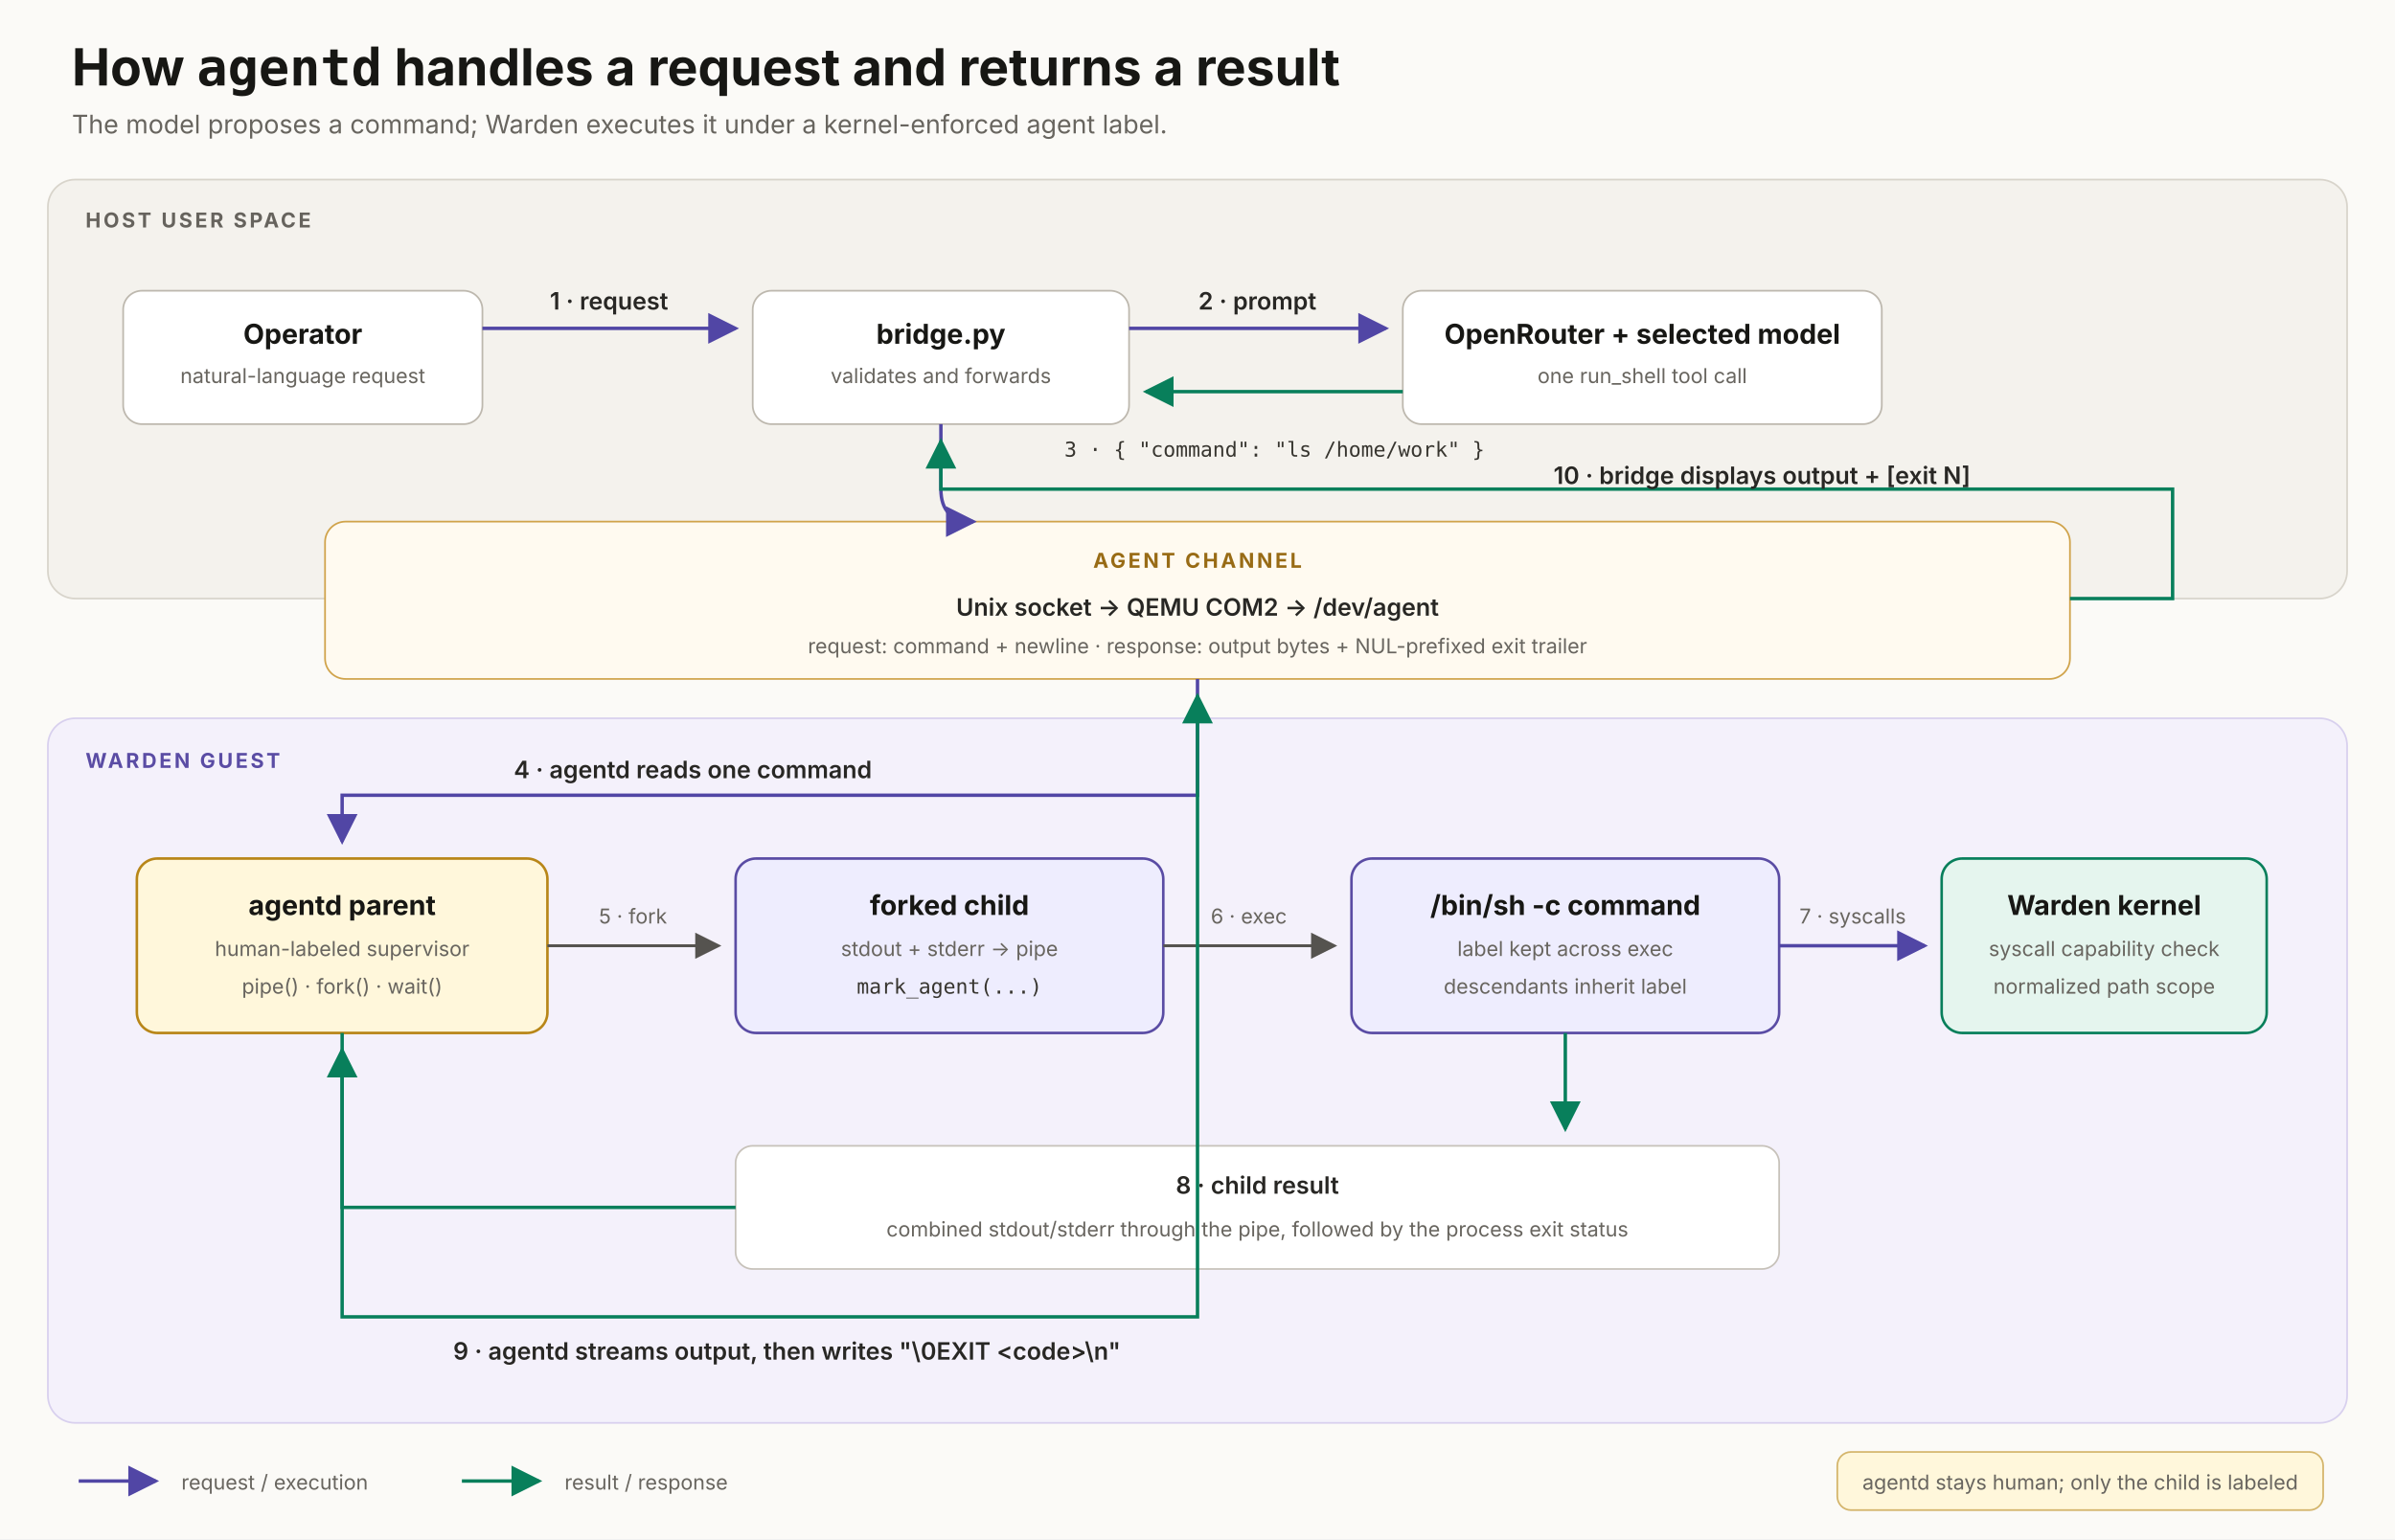
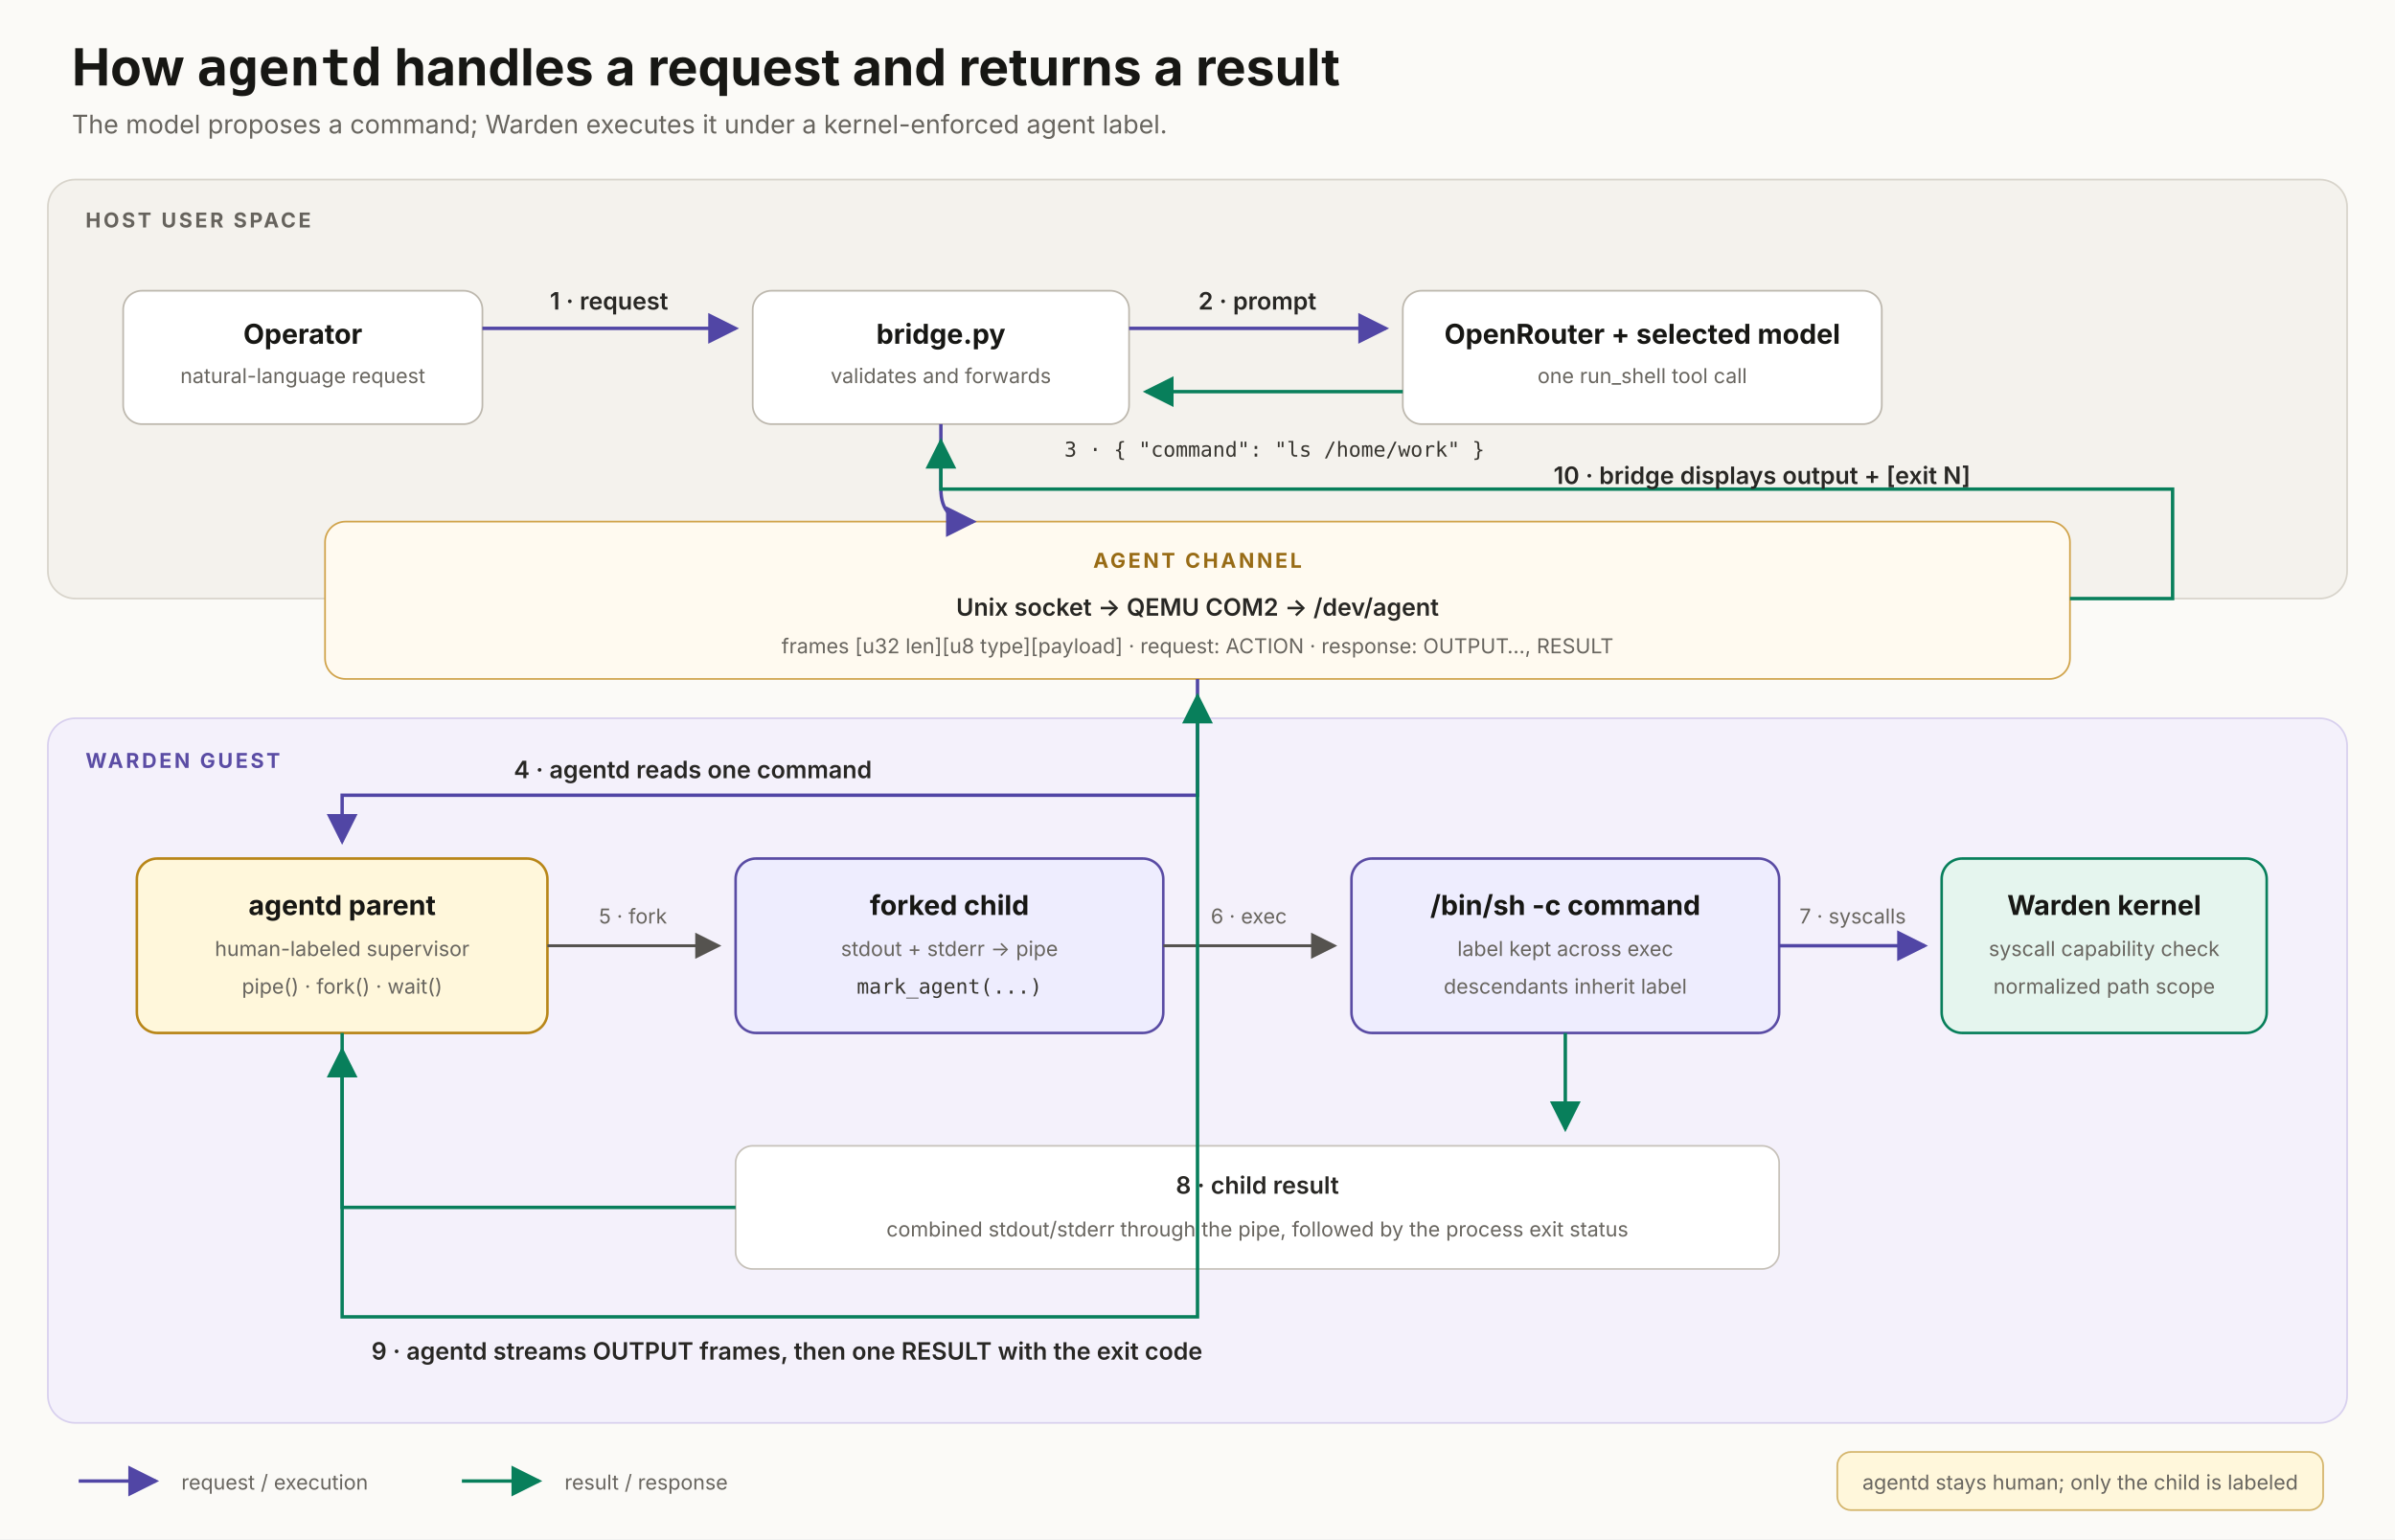
<svg xmlns="http://www.w3.org/2000/svg" width="1400" height="900" viewBox="0 0 1400 900" role="img" aria-labelledby="title desc">
  <defs>
    <marker id="req" markerWidth="9" markerHeight="9" refX="8" refY="4.5" orient="auto">
      <path d="M0 0L9 4.5L0 9Z" fill="#5146a5" />
    </marker>
    <marker id="res" markerWidth="9" markerHeight="9" refX="8" refY="4.5" orient="auto">
      <path d="M0 0L9 4.5L0 9Z" fill="#087f5b" />
    </marker>
    <marker id="neu" markerWidth="9" markerHeight="9" refX="8" refY="4.5" orient="auto">
      <path d="M0 0L9 4.5L0 9Z" fill="#55534f" />
    </marker>
    <style>
      .s{font-family:Inter,ui-sans-serif,-apple-system,BlinkMacSystemFont,"Segoe UI",sans-serif}.t{font-size:30px;font-weight:700;fill:#171714}.sub{font-size:15px;fill:#68655f}.zone{font-size:12px;font-weight:700;letter-spacing:1.5px}.head{font-size:16px;font-weight:700;fill:#171714}.small{font-size:12px;fill:#68655f}.label{font-size:14px;font-weight:600;fill:#282724}.code{font-family:"SFMono-Regular",Consolas,monospace;font-size:12px;fill:#37352f}.request{stroke:#5146a5;stroke-width:2;fill:none;marker-end:url(#req)}.response{stroke:#087f5b;stroke-width:2;fill:none;marker-end:url(#res)}.neutral{stroke:#55534f;stroke-width:1.7;fill:none;marker-end:url(#neu)}
    </style>
  </defs>
  <rect width="1400" height="900" fill="#fbfaf7" />
  <text x="42" y="50" class="s t">How <tspan font-family="SFMono-Regular,Consolas,monospace">agentd</tspan> handles a request and returns a result</text>
  <text x="42" y="78" class="s sub">The model proposes a command; Warden executes it under a kernel-enforced agent label.</text>
  <rect x="28" y="105" width="1344" height="245" rx="16" fill="#f4f2ed" stroke="#d8d4cb" />
  <text x="50" y="133" class="s zone" fill="#66635d">HOST USER SPACE</text>
  <g class="s">
    <rect x="72" y="170" width="210" height="78" rx="11" fill="#fff" stroke="#bdb8ae" />
    <text x="177" y="201" text-anchor="middle" class="head">Operator</text>
    <text x="177" y="224" text-anchor="middle" class="small">natural-language request</text>
    <rect x="440" y="170" width="220" height="78" rx="11" fill="#fff" stroke="#bdb8ae" />
    <text x="550" y="201" text-anchor="middle" class="head">bridge.py</text>
    <text x="550" y="224" text-anchor="middle" class="small">validates and forwards</text>
    <rect x="820" y="170" width="280" height="78" rx="11" fill="#fff" stroke="#bdb8ae" />
    <text x="960" y="201" text-anchor="middle" class="head">OpenRouter + selected model</text>
    <text x="960" y="224" text-anchor="middle" class="small">one run_shell tool call</text>
  </g>
  <line x1="282" y1="192" x2="430" y2="192" class="request" />
  <text x="356" y="181" text-anchor="middle" class="s label">1 · request</text>
  <line x1="660" y1="192" x2="810" y2="192" class="request" />
  <text x="735" y="181" text-anchor="middle" class="s label">2 · prompt</text>
  <line x1="820" y1="229" x2="670" y2="229" class="response" />
  <text x="745" y="267" text-anchor="middle" class="s code">3 · { "command": "ls /home/work" }</text>
  <rect x="190" y="305" width="1020" height="92" rx="12" fill="#fffaf0" stroke="#d0a34b" />
  <text x="700" y="332" text-anchor="middle" class="s zone" fill="#986b15">AGENT CHANNEL</text>
  <text x="700" y="360" text-anchor="middle" class="s label">Unix socket → QEMU COM2 → /dev/agent</text>
-   <text x="700" y="382" text-anchor="middle" class="s small">request: command + newline · response: output bytes + NUL-prefixed exit trailer</text>
+   <text x="700" y="382" text-anchor="middle" class="s small">frames [u32 len][u8 type][payload] · request: ACTION · response: OUTPUT…, RESULT</text>
  <path d="M550 248V286Q550 305 569 305" class="request" />
  <rect x="28" y="420" width="1344" height="412" rx="16" fill="#f4f1fb" stroke="#d8d0ee" />
  <text x="50" y="449" class="s zone" fill="#5a4ca4">WARDEN GUEST</text>
  <g class="s">
    <rect x="80" y="502" width="240" height="102" rx="12" fill="#fff7db" stroke="#b88618" stroke-width="1.5" />
    <text x="200" y="535" text-anchor="middle" class="head">agentd parent</text>
    <text x="200" y="559" text-anchor="middle" class="small">human-labeled supervisor</text>
    <text x="200" y="581" text-anchor="middle" class="small">pipe() · fork() · wait()</text>
    <rect x="430" y="502" width="250" height="102" rx="12" fill="#eeedfe" stroke="#5a4ca4" stroke-width="1.5" />
    <text x="555" y="535" text-anchor="middle" class="head">forked child</text>
    <text x="555" y="559" text-anchor="middle" class="small">stdout + stderr → pipe</text>
    <text x="555" y="581" text-anchor="middle" class="code">mark_agent(...)</text>
    <rect x="790" y="502" width="250" height="102" rx="12" fill="#eeedfe" stroke="#5a4ca4" stroke-width="1.5" />
    <text x="915" y="535" text-anchor="middle" class="head">/bin/sh -c command</text>
    <text x="915" y="559" text-anchor="middle" class="small">label kept across exec</text>
    <text x="915" y="581" text-anchor="middle" class="small">descendants inherit label</text>
    <rect x="1135" y="502" width="190" height="102" rx="12" fill="#e5f5ee" stroke="#087f5b" stroke-width="1.5" />
    <text x="1230" y="535" text-anchor="middle" class="head">Warden kernel</text>
    <text x="1230" y="559" text-anchor="middle" class="small">syscall capability check</text>
    <text x="1230" y="581" text-anchor="middle" class="small">normalized path scope</text>
  </g>
  <path d="M700 397V465H200V492" class="request" />
  <text x="405" y="455" text-anchor="middle" class="s label">4 · agentd reads one command</text>
  <line x1="320" y1="553" x2="420" y2="553" class="neutral" />
  <text x="370" y="540" text-anchor="middle" class="s small">5 · fork</text>
  <line x1="680" y1="553" x2="780" y2="553" class="neutral" />
  <text x="730" y="540" text-anchor="middle" class="s small">6 · exec</text>
  <line x1="1040" y1="553" x2="1125" y2="553" class="request" />
  <text x="1083" y="540" text-anchor="middle" class="s small">7 · syscalls</text>
  <rect x="430" y="670" width="610" height="72" rx="10" fill="#fff" stroke="#c7c2ba" />
  <text x="735" y="698" text-anchor="middle" class="s label">8 · child result</text>
  <text x="735" y="723" text-anchor="middle" class="s small">combined stdout/stderr through the pipe, followed by the process exit status</text>
  <path d="M915 604V660" class="response" />
  <path d="M430 706H200V614" class="response" />
  <path d="M200 604V770H700V407" class="response" />
-   <text x="460" y="795" text-anchor="middle" class="s label">9 · agentd streams output, then writes "\0EXIT &lt;code&gt;\n"</text>
+   <text x="460" y="795" text-anchor="middle" class="s label">9 · agentd streams OUTPUT frames, then one RESULT with the exit code</text>
  <path d="M1210 350H1270V286H550V258" class="response" />
  <text x="1030" y="283" text-anchor="middle" class="s label">10 · bridge displays output + [exit N]</text>
  <line x1="46" y1="866" x2="91" y2="866" class="request" />
  <text x="106" y="871" class="s small">request / execution</text>
  <line x1="270" y1="866" x2="315" y2="866" class="response" />
  <text x="330" y="871" class="s small">result / response</text>
  <rect x="1074" y="849" width="284" height="34" rx="8" fill="#fff7db" stroke="#d4b56c" />
  <text x="1216" y="871" text-anchor="middle" class="s small">agentd stays human; only the child is labeled</text>
</svg>
